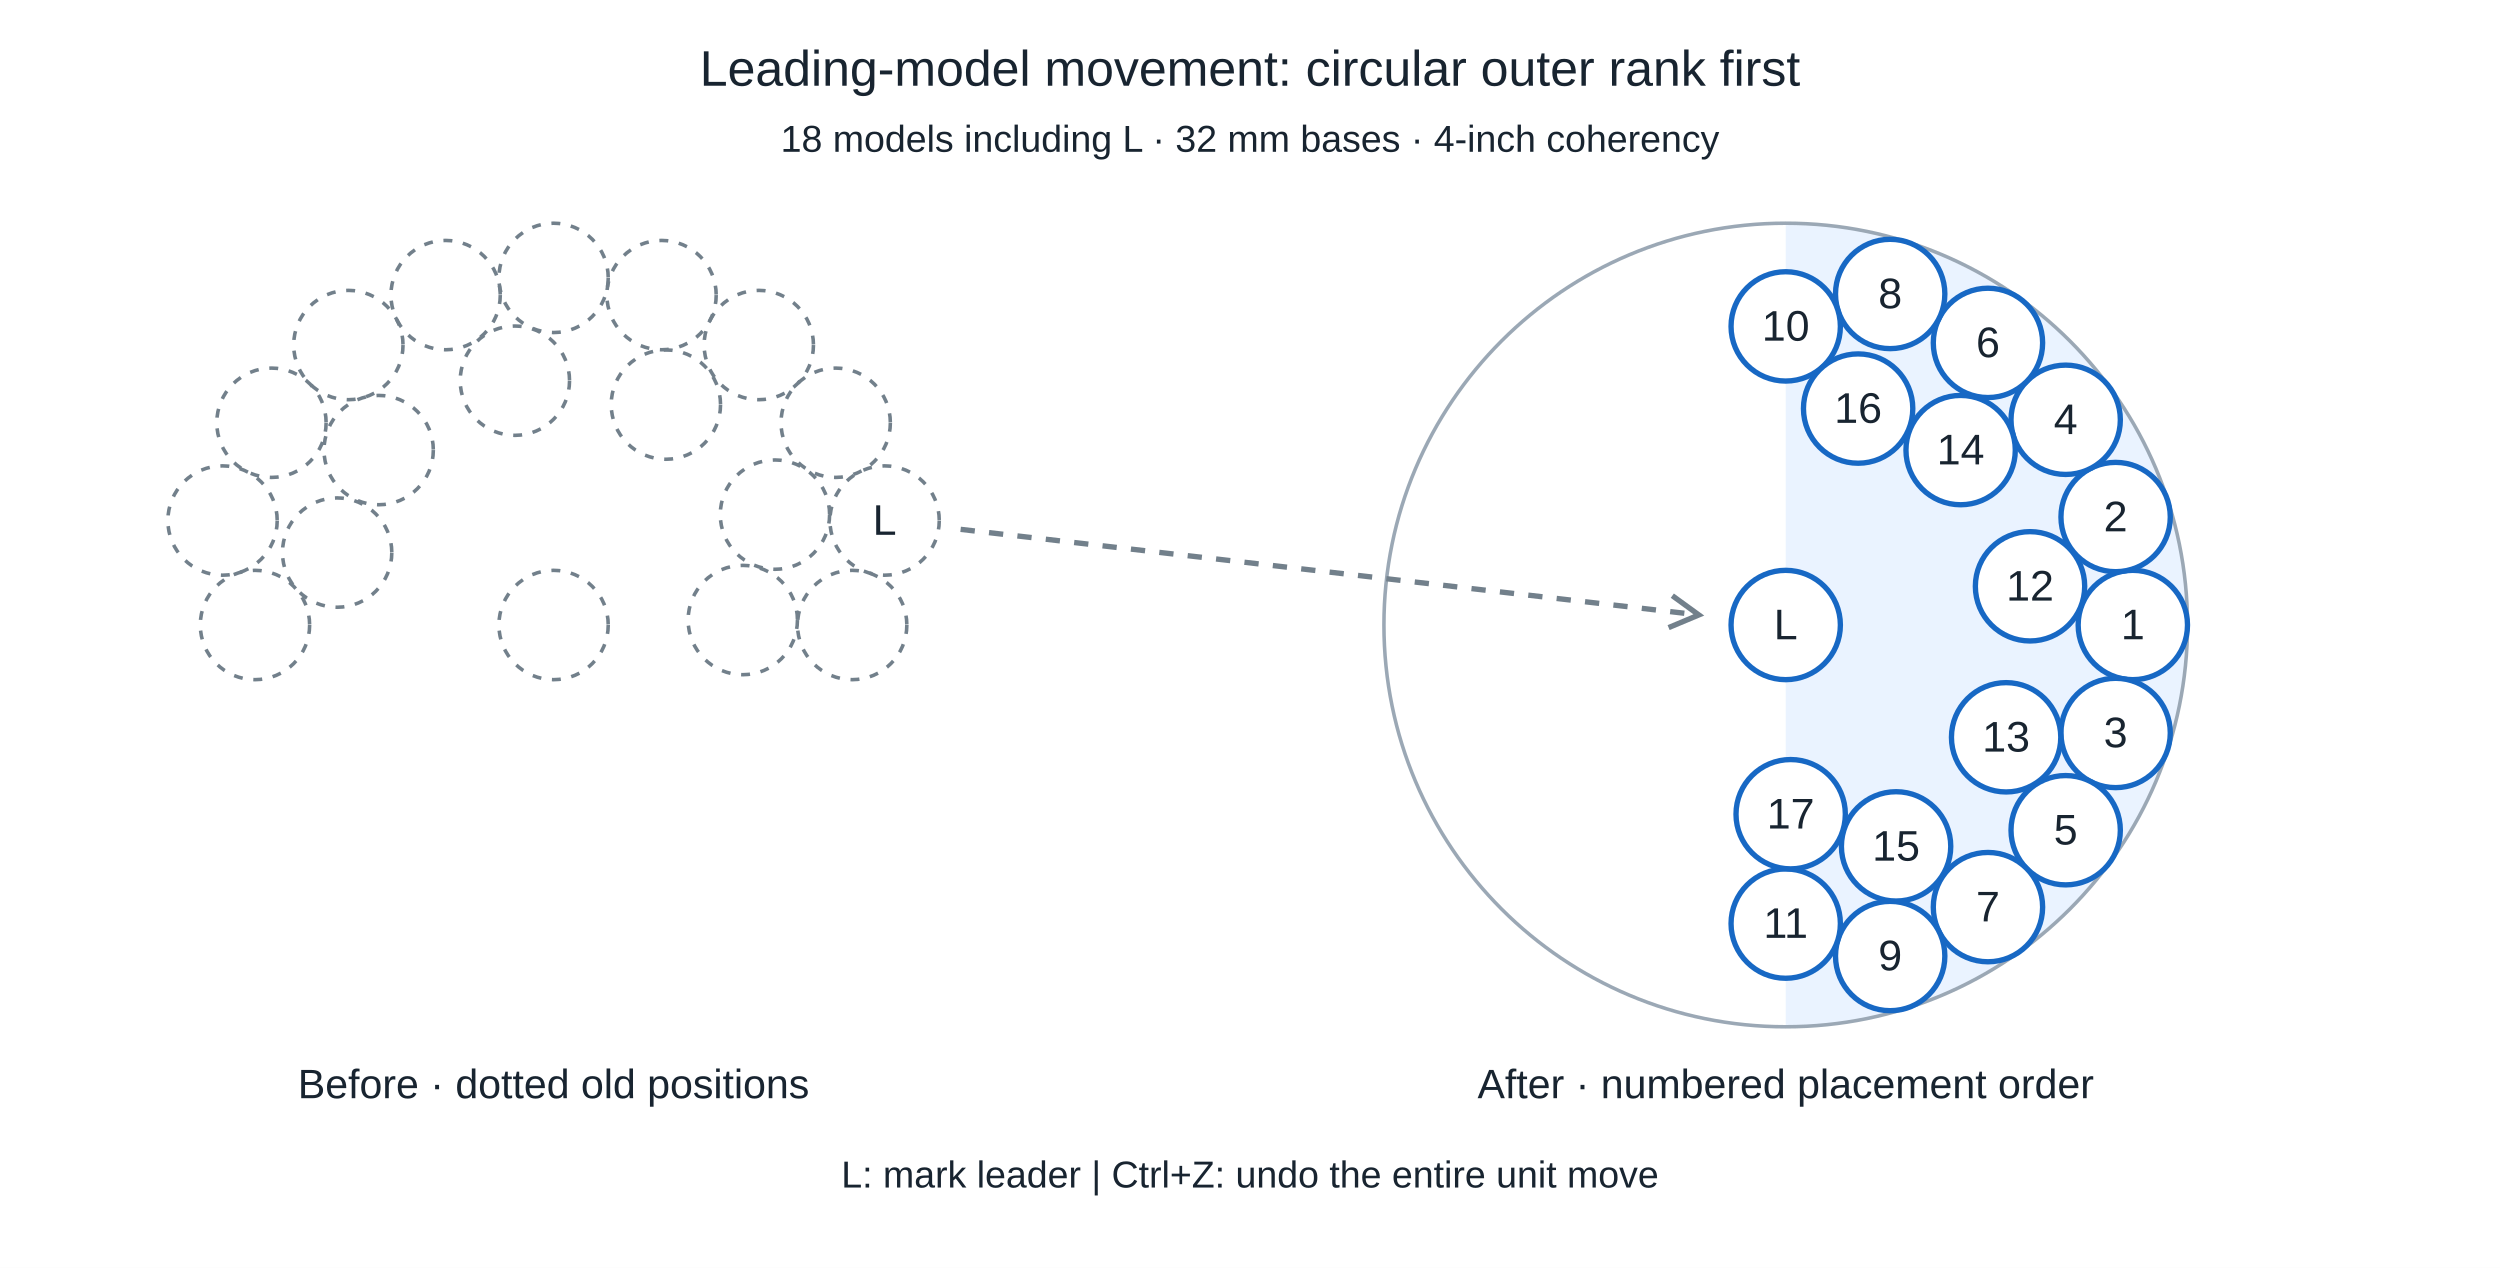
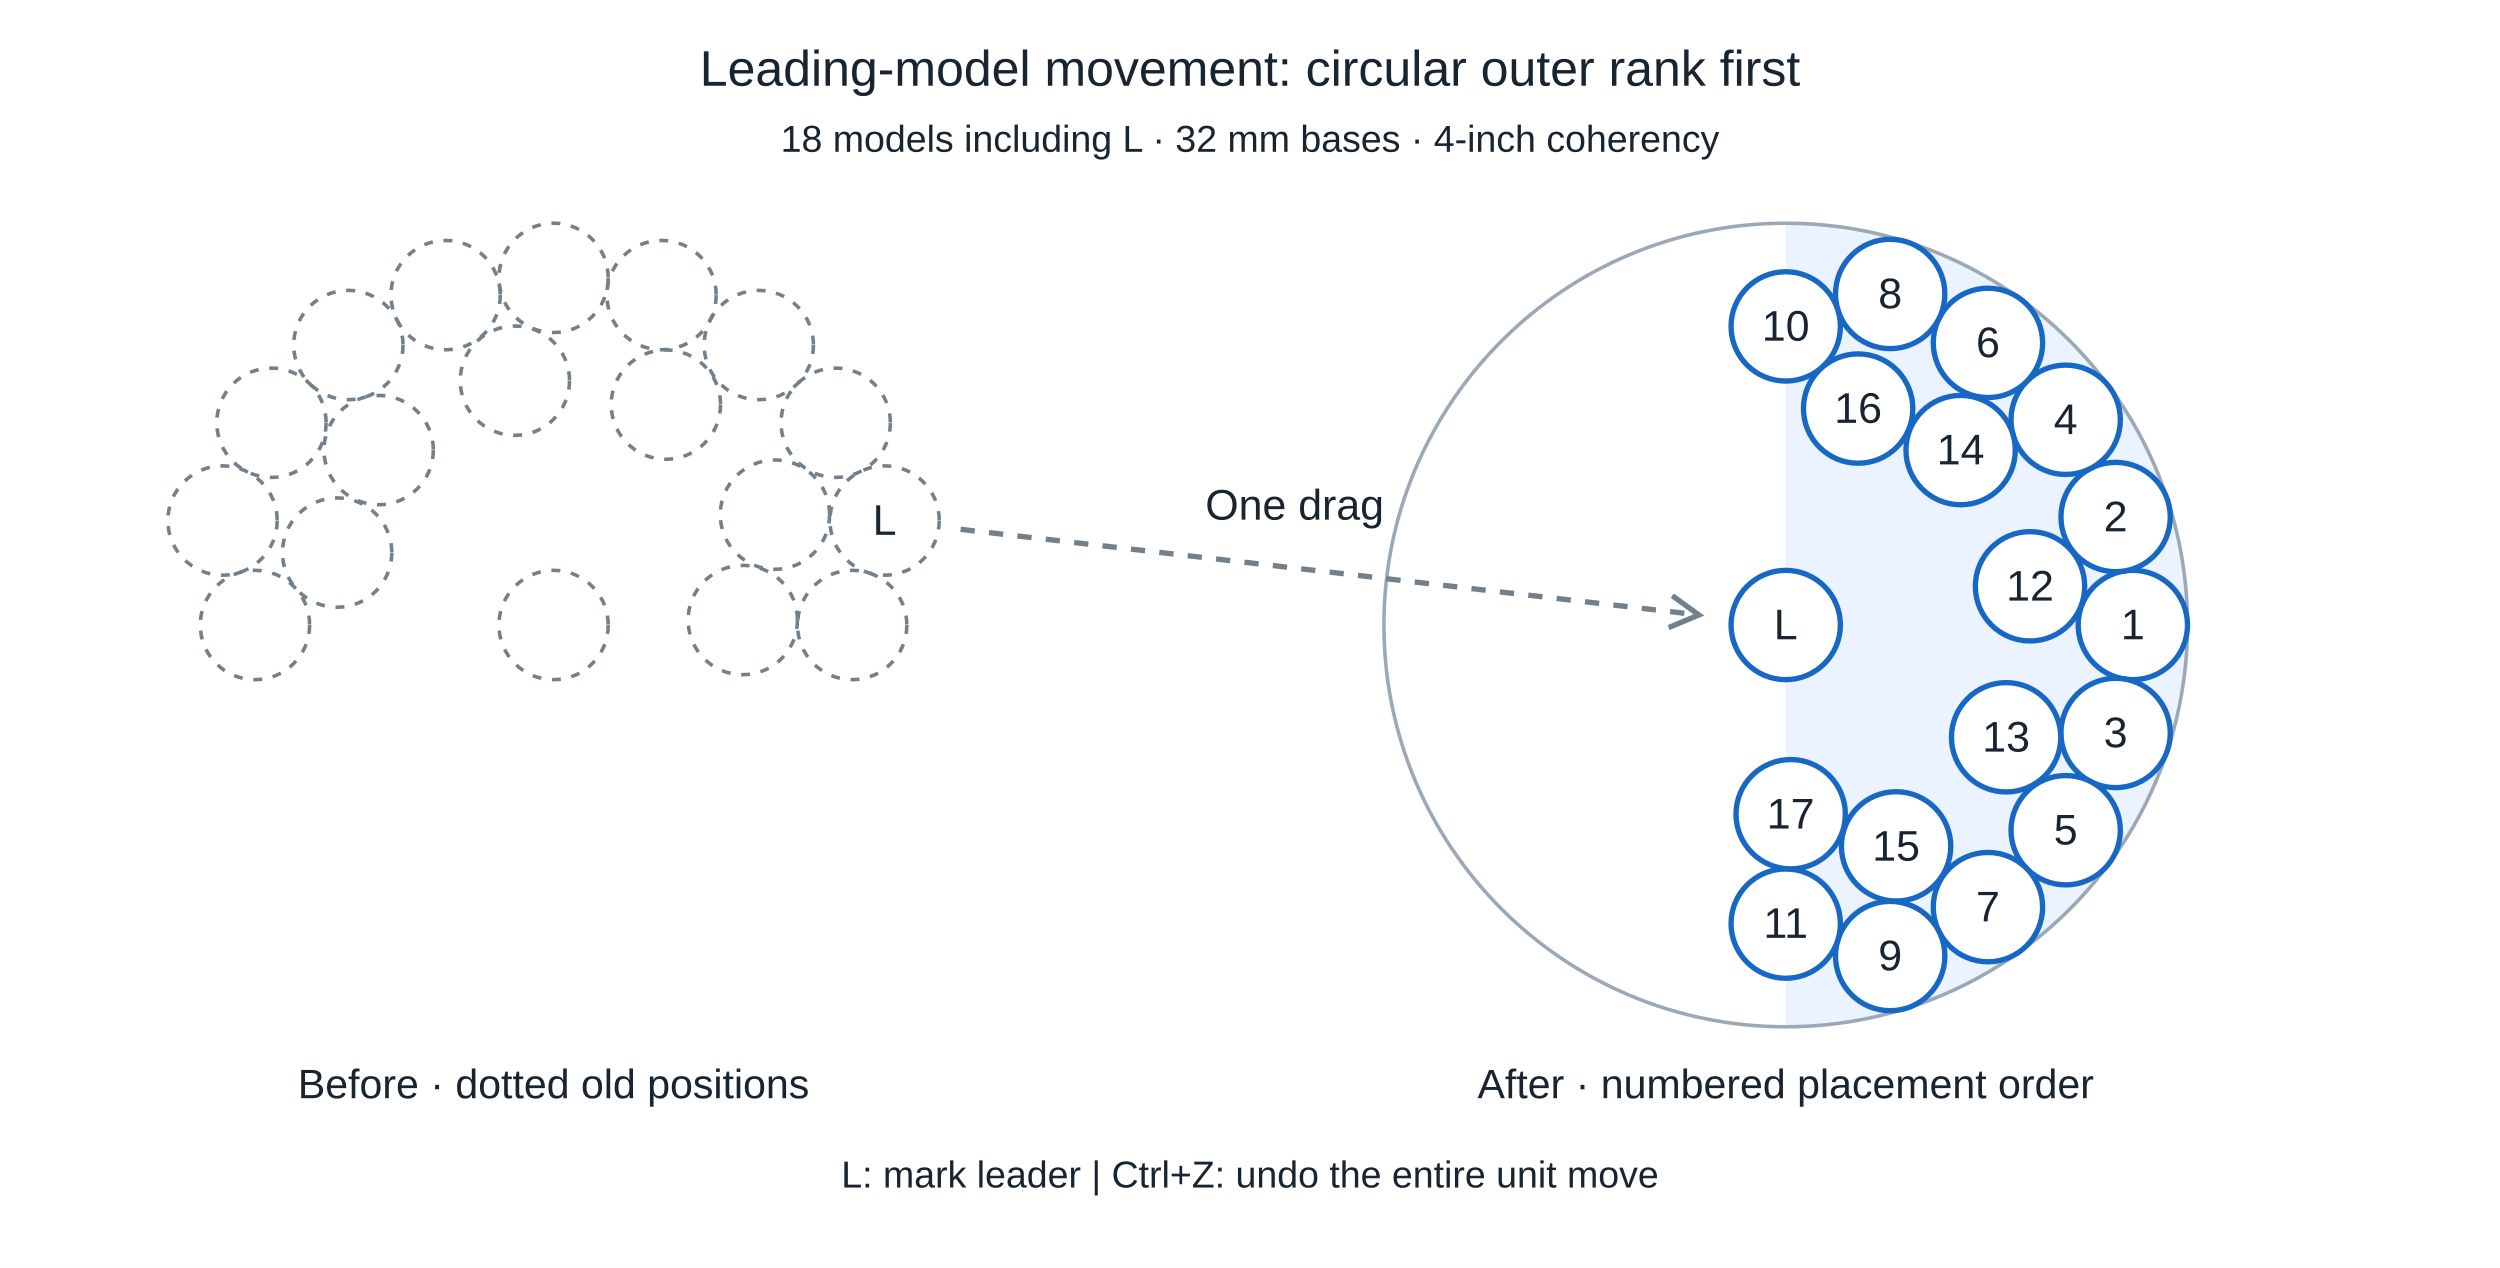
<svg xmlns="http://www.w3.org/2000/svg" width="1400" height="710" viewBox="0 0 1400 710">
  <rect width="1400" height="710" fill="#fff" />
  <g font-family="Arial,sans-serif" fill="#182430">
    <text x="700" y="48" text-anchor="middle" font-size="28">Leading-model movement: circular outer rank first</text>
    <text x="700" y="85" text-anchor="middle" font-size="21">18 models including L · 32 mm bases · 4-inch coherency</text>
    <path d="M 1000 125 A 225 225 0 0 1 1000 575 Z" fill="#eaf3ff" />
+     <text x="725" y="291" text-anchor="middle" font-size="24">One drag</text>
    <circle cx="1000" cy="350" r="225" fill="none" stroke="#9ba8b5" stroke-width="2" />
    <circle cx="310" cy="350" r="30.612" fill="none" stroke="#72808b" stroke-width="2" stroke-dasharray="5 6" />
    <circle cx="310" cy="155.612" r="30.612" fill="none" stroke="#72808b" stroke-width="2" stroke-dasharray="5 6" />
    <circle cx="249.539" cy="165.254" r="30.612" fill="none" stroke="#72808b" stroke-width="2" stroke-dasharray="5 6" />
    <circle cx="370.461" cy="165.254" r="30.612" fill="none" stroke="#72808b" stroke-width="2" stroke-dasharray="5 6" />
    <circle cx="195.077" cy="193.222" r="30.612" fill="none" stroke="#72808b" stroke-width="2" stroke-dasharray="5 6" />
    <circle cx="424.923" cy="193.222" r="30.612" fill="none" stroke="#72808b" stroke-width="2" stroke-dasharray="5 6" />
    <circle cx="152.014" cy="236.743" r="30.612" fill="none" stroke="#72808b" stroke-width="2" stroke-dasharray="5 6" />
    <circle cx="467.986" cy="236.743" r="30.612" fill="none" stroke="#72808b" stroke-width="2" stroke-dasharray="5 6" />
    <circle cx="124.624" cy="291.499" r="30.612" fill="none" stroke="#72808b" stroke-width="2" stroke-dasharray="5 6" />
    <circle cx="495.376" cy="291.499" r="30.612" fill="none" stroke="#72808b" stroke-width="2" stroke-dasharray="5 6" />
    <text x="495.376" y="299.499" text-anchor="middle" font-size="24">L</text>
    <circle cx="142.781" cy="350" r="30.612" fill="none" stroke="#72808b" stroke-width="2" stroke-dasharray="5 6" />
    <circle cx="477.219" cy="350" r="30.612" fill="none" stroke="#72808b" stroke-width="2" stroke-dasharray="5 6" />
    <circle cx="288.331" cy="213.185" r="30.612" fill="none" stroke="#72808b" stroke-width="2" stroke-dasharray="5 6" />
    <circle cx="372.887" cy="226.577" r="30.612" fill="none" stroke="#72808b" stroke-width="2" stroke-dasharray="5 6" />
    <circle cx="212.051" cy="252.051" r="30.612" fill="none" stroke="#72808b" stroke-width="2" stroke-dasharray="5 6" />
    <circle cx="433.967" cy="288.192" r="30.612" fill="none" stroke="#72808b" stroke-width="2" stroke-dasharray="5 6" />
    <circle cx="188.798" cy="309.447" r="30.612" fill="none" stroke="#72808b" stroke-width="2" stroke-dasharray="5 6" />
    <circle cx="415.959" cy="347.225" r="30.612" fill="none" stroke="#72808b" stroke-width="2" stroke-dasharray="5 6" />
    <path d="M 537.948 296.435 L 951.346 344.36" fill="none" stroke="#72808b" stroke-width="3" stroke-dasharray="8 8" />
    <path d="M 934.416 351.457 L 951.346 344.36 L 936.489 333.577" fill="none" stroke="#72808b" stroke-width="3" />
    <circle cx="1000" cy="350" r="30.612" fill="#fff" stroke="#1768c4" stroke-width="3" />
    <text x="1000" y="358" text-anchor="middle" font-size="24">L</text>
    <circle cx="1194.388" cy="350" r="30.612" fill="#fff" stroke="#1768c4" stroke-width="3" />
    <text x="1194.388" y="358" text-anchor="middle" font-size="24">1</text>
    <circle cx="1184.746" cy="289.539" r="30.612" fill="#fff" stroke="#1768c4" stroke-width="3" />
    <text x="1184.746" y="297.539" text-anchor="middle" font-size="24">2</text>
    <circle cx="1184.746" cy="410.461" r="30.612" fill="#fff" stroke="#1768c4" stroke-width="3" />
    <text x="1184.746" y="418.461" text-anchor="middle" font-size="24">3</text>
    <circle cx="1156.778" cy="235.077" r="30.612" fill="#fff" stroke="#1768c4" stroke-width="3" />
    <text x="1156.778" y="243.077" text-anchor="middle" font-size="24">4</text>
    <circle cx="1156.778" cy="464.923" r="30.612" fill="#fff" stroke="#1768c4" stroke-width="3" />
    <text x="1156.778" y="472.923" text-anchor="middle" font-size="24">5</text>
    <circle cx="1113.257" cy="192.014" r="30.612" fill="#fff" stroke="#1768c4" stroke-width="3" />
    <text x="1113.257" y="200.014" text-anchor="middle" font-size="24">6</text>
    <circle cx="1113.257" cy="507.986" r="30.612" fill="#fff" stroke="#1768c4" stroke-width="3" />
    <text x="1113.257" y="515.986" text-anchor="middle" font-size="24">7</text>
    <circle cx="1058.501" cy="164.624" r="30.612" fill="#fff" stroke="#1768c4" stroke-width="3" />
    <text x="1058.501" y="172.624" text-anchor="middle" font-size="24">8</text>
    <circle cx="1058.501" cy="535.376" r="30.612" fill="#fff" stroke="#1768c4" stroke-width="3" />
    <text x="1058.501" y="543.376" text-anchor="middle" font-size="24">9</text>
    <circle cx="1000" cy="182.781" r="30.612" fill="#fff" stroke="#1768c4" stroke-width="3" />
    <text x="1000" y="190.781" text-anchor="middle" font-size="24">10</text>
    <circle cx="1000" cy="517.219" r="30.612" fill="#fff" stroke="#1768c4" stroke-width="3" />
    <text x="1000" y="525.219" text-anchor="middle" font-size="24">11</text>
    <circle cx="1136.815" cy="328.331" r="30.612" fill="#fff" stroke="#1768c4" stroke-width="3" />
    <text x="1136.815" y="336.331" text-anchor="middle" font-size="24">12</text>
    <circle cx="1123.423" cy="412.887" r="30.612" fill="#fff" stroke="#1768c4" stroke-width="3" />
    <text x="1123.423" y="420.887" text-anchor="middle" font-size="24">13</text>
    <circle cx="1097.949" cy="252.051" r="30.612" fill="#fff" stroke="#1768c4" stroke-width="3" />
    <text x="1097.949" y="260.051" text-anchor="middle" font-size="24">14</text>
    <circle cx="1061.808" cy="473.967" r="30.612" fill="#fff" stroke="#1768c4" stroke-width="3" />
    <text x="1061.808" y="481.967" text-anchor="middle" font-size="24">15</text>
    <circle cx="1040.553" cy="228.798" r="30.612" fill="#fff" stroke="#1768c4" stroke-width="3" />
    <text x="1040.553" y="236.798" text-anchor="middle" font-size="24">16</text>
    <circle cx="1002.775" cy="455.959" r="30.612" fill="#fff" stroke="#1768c4" stroke-width="3" />
    <text x="1002.775" y="463.959" text-anchor="middle" font-size="24">17</text>
    <text x="310" y="615" text-anchor="middle" font-size="23">Before · dotted old positions</text>
    <text x="1000" y="615" text-anchor="middle" font-size="23">After · numbered placement order</text>
    <text x="700" y="665" text-anchor="middle" font-size="21">L: mark leader     |     Ctrl+Z: undo the entire unit move</text>
  </g>
</svg>
